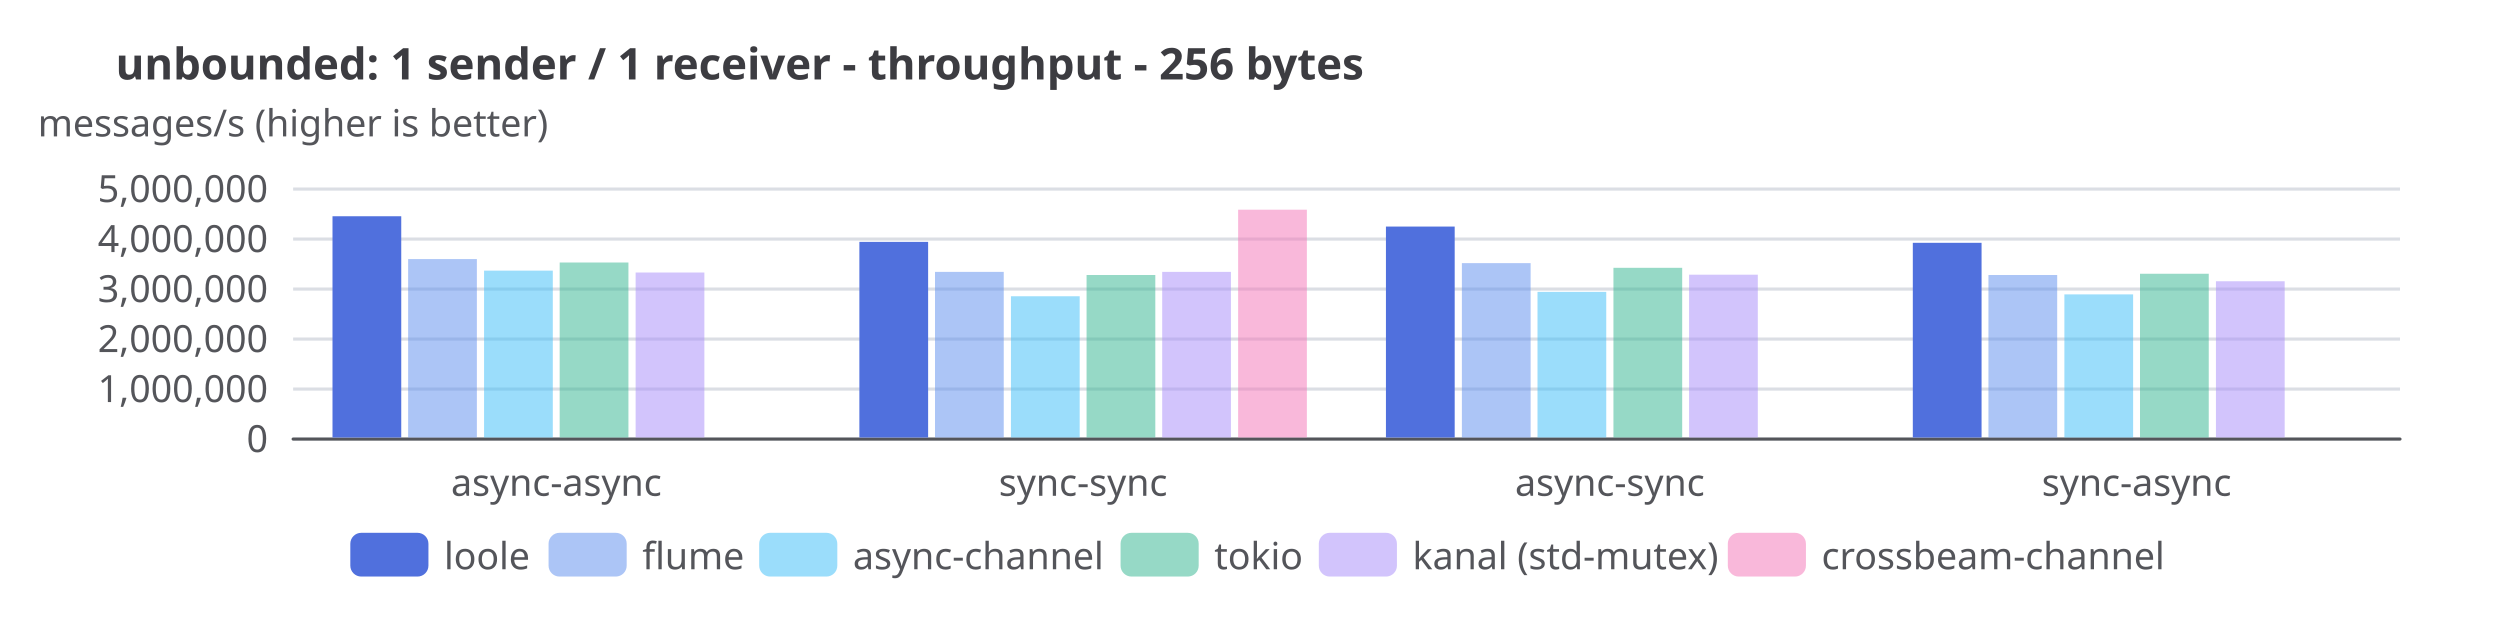
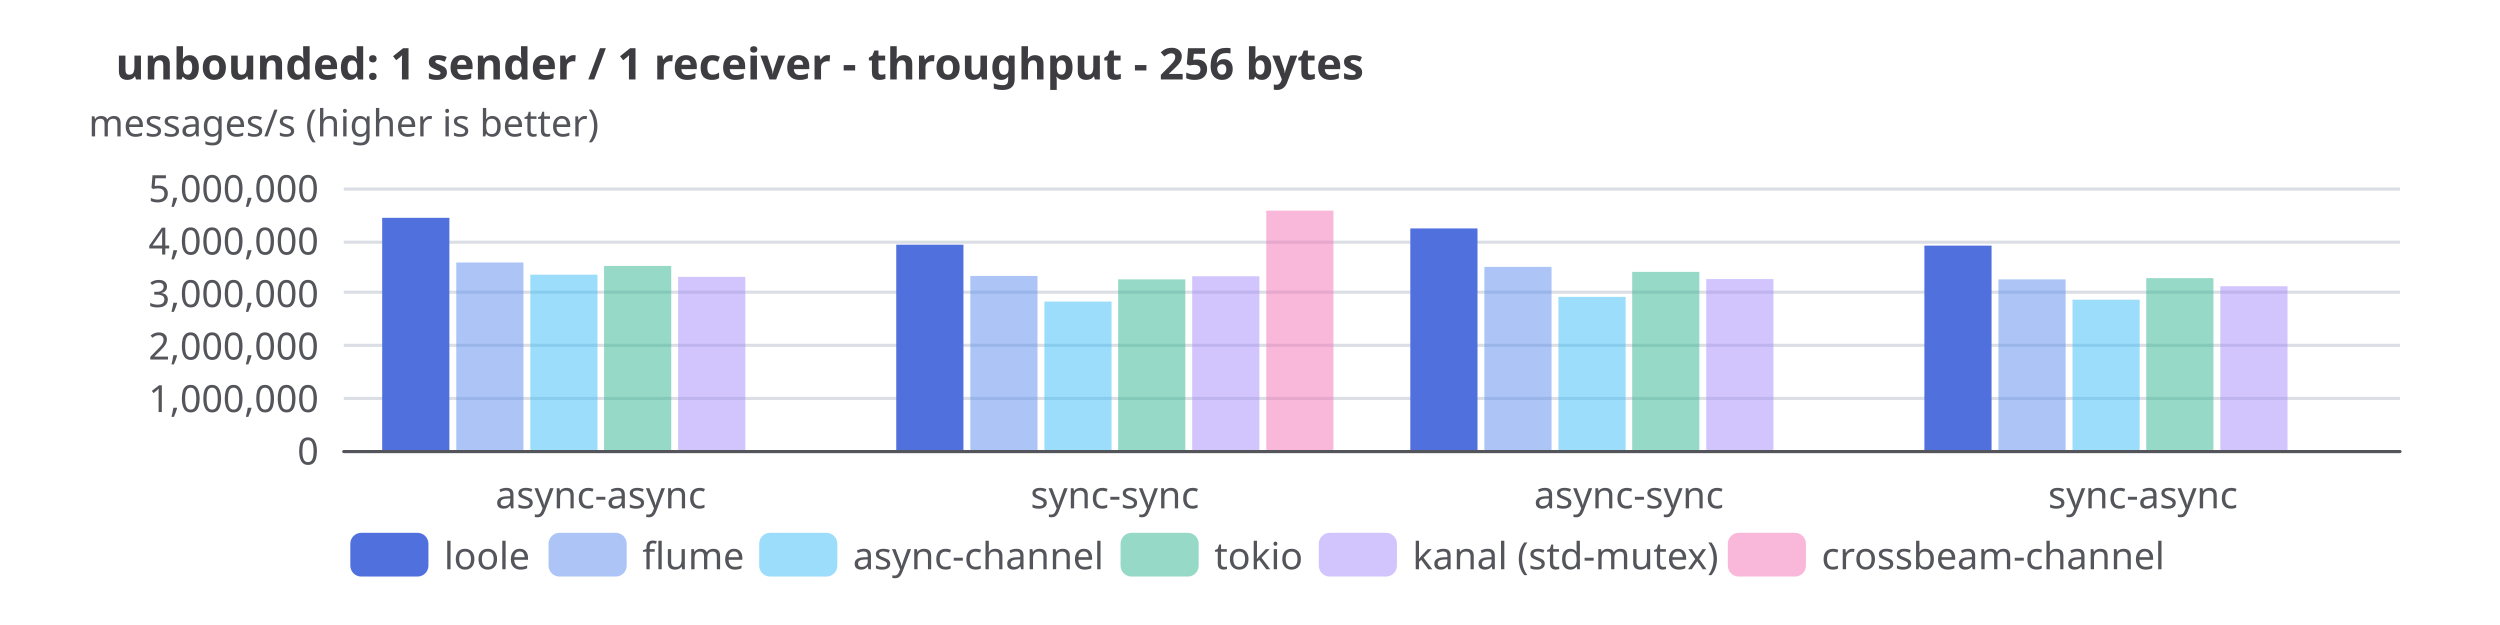
<svg xmlns="http://www.w3.org/2000/svg" width="800" height="200" version="1.1" baseProfile="full" viewBox="0 0 800 200">
  <rect width="800" height="200" x="0" y="0" fill="white" />
-   <path d="M93.8 140.5L768 140.5" fill="none" pointer-events="visible" stroke="#dbdee4" class="zr14-cls-98" />
-   <path d="M93.8 124.5L768 124.5" fill="none" pointer-events="visible" stroke="#dbdee4" class="zr14-cls-98" />
-   <path d="M93.8 108.5L768 108.5" fill="none" pointer-events="visible" stroke="#dbdee4" class="zr14-cls-98" />
-   <path d="M93.8 92.5L768 92.5" fill="none" pointer-events="visible" stroke="#dbdee4" class="zr14-cls-98" />
-   <path d="M93.8 76.5L768 76.5" fill="none" pointer-events="visible" stroke="#dbdee4" class="zr14-cls-98" />
-   <path d="M93.8 60.5L768 60.5" fill="none" pointer-events="visible" stroke="#dbdee4" class="zr14-cls-98" />
-   <text dominant-baseline="central" text-anchor="middle" style="font-size:12px;font-family:sans-serif;" xml:space="preserve" y="-6" transform="translate(93.76 45)" fill="#54555a">messages/s (higher is better)</text>
-   <path d="M93.8 140.5L768 140.5" fill="none" pointer-events="visible" stroke="#54555a" stroke-linecap="round" class="zr14-cls-98" />
-   <text dominant-baseline="central" text-anchor="end" style="font-size:12px;font-family:sans-serif;" transform="translate(85.76 140)" fill="#54555a">0</text>
-   <text dominant-baseline="central" text-anchor="end" style="font-size:12px;font-family:sans-serif;" transform="translate(85.76 124)" fill="#54555a">1,000,000</text>
-   <text dominant-baseline="central" text-anchor="end" style="font-size:12px;font-family:sans-serif;" transform="translate(85.76 108)" fill="#54555a">2,000,000</text>
-   <text dominant-baseline="central" text-anchor="end" style="font-size:12px;font-family:sans-serif;" transform="translate(85.76 92)" fill="#54555a">3,000,000</text>
-   <text dominant-baseline="central" text-anchor="end" style="font-size:12px;font-family:sans-serif;" transform="translate(85.76 76)" fill="#54555a">4,000,000</text>
-   <text dominant-baseline="central" text-anchor="end" style="font-size:12px;font-family:sans-serif;" transform="translate(85.76 60)" fill="#54555a">5,000,000</text>
-   <text dominant-baseline="central" text-anchor="middle" style="font-size:12px;font-family:sans-serif;" y="6" transform="translate(178.04 148)" fill="#54555a">async-async</text>
-   <text dominant-baseline="central" text-anchor="middle" style="font-size:12px;font-family:sans-serif;" y="6" transform="translate(346.6 148)" fill="#54555a">sync-sync</text>
-   <text dominant-baseline="central" text-anchor="middle" style="font-size:12px;font-family:sans-serif;" y="6" transform="translate(515.16 148)" fill="#54555a">async-sync</text>
-   <text dominant-baseline="central" text-anchor="middle" style="font-size:12px;font-family:sans-serif;" y="6" transform="translate(683.72 148)" fill="#54555a">sync-async</text>
-   <path d="M106.4 140l22 0l0 -70.8l-22 0Z" fill="#5070dd" ecmeta_series_index="0" ecmeta_data_index="0" ecmeta_ssr_type="chart" class="zr14-cls-99" />
-   <path d="M275 140l22 0l0 -62.6l-22 0Z" fill="#5070dd" ecmeta_series_index="0" ecmeta_data_index="1" ecmeta_ssr_type="chart" class="zr14-cls-99" />
-   <path d="M443.5 140l22 0l0 -67.5l-22 0Z" fill="#5070dd" ecmeta_series_index="0" ecmeta_data_index="2" ecmeta_ssr_type="chart" class="zr14-cls-99" />
-   <path d="M612.1 140l22 0l0 -62.3l-22 0Z" fill="#5070dd" ecmeta_series_index="0" ecmeta_data_index="3" ecmeta_ssr_type="chart" class="zr14-cls-99" />
-   <path d="M130.6 140l22 0l0 -57.1l-22 0Z" fill="rgb(91,141,239)" fill-opacity="0.5" ecmeta_series_index="1" ecmeta_data_index="0" ecmeta_ssr_type="chart" class="zr14-cls-100" />
-   <path d="M299.2 140l22 0l0 -53l-22 0Z" fill="rgb(91,141,239)" fill-opacity="0.5" ecmeta_series_index="1" ecmeta_data_index="1" ecmeta_ssr_type="chart" class="zr14-cls-100" />
-   <path d="M467.8 140l22 0l0 -55.8l-22 0Z" fill="rgb(91,141,239)" fill-opacity="0.5" ecmeta_series_index="1" ecmeta_data_index="2" ecmeta_ssr_type="chart" class="zr14-cls-100" />
-   <path d="M636.3 140l22 0l0 -52l-22 0Z" fill="rgb(91,141,239)" fill-opacity="0.5" ecmeta_series_index="1" ecmeta_data_index="3" ecmeta_ssr_type="chart" class="zr14-cls-100" />
-   <path d="M154.9 140l22 0l0 -53.4l-22 0Z" fill="rgb(56,189,248)" fill-opacity="0.5" ecmeta_series_index="2" ecmeta_data_index="0" ecmeta_ssr_type="chart" class="zr14-cls-101" />
-   <path d="M323.5 140l22 0l0 -45.2l-22 0Z" fill="rgb(56,189,248)" fill-opacity="0.5" ecmeta_series_index="2" ecmeta_data_index="1" ecmeta_ssr_type="chart" class="zr14-cls-101" />
-   <path d="M492 140l22 0l0 -46.6l-22 0Z" fill="rgb(56,189,248)" fill-opacity="0.5" ecmeta_series_index="2" ecmeta_data_index="2" ecmeta_ssr_type="chart" class="zr14-cls-101" />
-   <path d="M660.6 140l22 0l0 -45.8l-22 0Z" fill="rgb(56,189,248)" fill-opacity="0.5" ecmeta_series_index="2" ecmeta_data_index="3" ecmeta_ssr_type="chart" class="zr14-cls-101" />
-   <path d="M179.1 140l22 0l0 -56l-22 0Z" fill="rgb(47,181,142)" fill-opacity="0.5" ecmeta_series_index="3" ecmeta_data_index="0" ecmeta_ssr_type="chart" class="zr14-cls-102" />
-   <path d="M347.7 140l22 0l0 -52l-22 0Z" fill="rgb(47,181,142)" fill-opacity="0.5" ecmeta_series_index="3" ecmeta_data_index="1" ecmeta_ssr_type="chart" class="zr14-cls-102" />
-   <path d="M516.3 140l22 0l0 -54.3l-22 0Z" fill="rgb(47,181,142)" fill-opacity="0.5" ecmeta_series_index="3" ecmeta_data_index="2" ecmeta_ssr_type="chart" class="zr14-cls-102" />
-   <path d="M684.8 140l22 0l0 -52.4l-22 0Z" fill="rgb(47,181,142)" fill-opacity="0.5" ecmeta_series_index="3" ecmeta_data_index="3" ecmeta_ssr_type="chart" class="zr14-cls-102" />
-   <path d="M203.4 140l22 0l0 -52.8l-22 0Z" fill="rgb(167,139,250)" fill-opacity="0.5" ecmeta_series_index="4" ecmeta_data_index="0" ecmeta_ssr_type="chart" class="zr14-cls-103" />
-   <path d="M371.9 140l22 0l0 -53l-22 0Z" fill="rgb(167,139,250)" fill-opacity="0.5" ecmeta_series_index="4" ecmeta_data_index="1" ecmeta_ssr_type="chart" class="zr14-cls-103" />
-   <path d="M540.5 140l22 0l0 -52.1l-22 0Z" fill="rgb(167,139,250)" fill-opacity="0.5" ecmeta_series_index="4" ecmeta_data_index="2" ecmeta_ssr_type="chart" class="zr14-cls-103" />
-   <path d="M709.1 140l22 0l0 -50l-22 0Z" fill="rgb(167,139,250)" fill-opacity="0.5" ecmeta_series_index="4" ecmeta_data_index="3" ecmeta_ssr_type="chart" class="zr14-cls-103" />
-   <path d="M396.2 140l22 0l0 -72.9l-22 0Z" fill="rgb(244,114,182)" fill-opacity="0.5" ecmeta_series_index="5" ecmeta_data_index="1" ecmeta_ssr_type="chart" class="zr14-cls-104" />
+   <path d="M110 144.5L768 144.5" fill="none" pointer-events="visible" stroke="#dbdee4" class="zr14-cls-98" />
+   <path d="M110 127.5L768 127.5" fill="none" pointer-events="visible" stroke="#dbdee4" class="zr14-cls-98" />
+   <path d="M110 110.5L768 110.5" fill="none" pointer-events="visible" stroke="#dbdee4" class="zr14-cls-98" />
+   <path d="M110 93.5L768 93.5" fill="none" pointer-events="visible" stroke="#dbdee4" class="zr14-cls-98" />
+   <path d="M110 77.5L768 77.5" fill="none" pointer-events="visible" stroke="#dbdee4" class="zr14-cls-98" />
+   <path d="M110 60.5L768 60.5" fill="none" pointer-events="visible" stroke="#dbdee4" class="zr14-cls-98" />
+   <text dominant-baseline="central" text-anchor="middle" style="font-size:12px;font-family:sans-serif;" xml:space="preserve" y="-6" transform="translate(110 45)" fill="#54555a">messages/s (higher is better)</text>
+   <path d="M110 144.5L768 144.5" fill="none" pointer-events="visible" stroke="#54555a" stroke-linecap="round" class="zr14-cls-98" />
+   <text dominant-baseline="central" text-anchor="end" style="font-size:12px;font-family:sans-serif;" transform="translate(102 144)" fill="#54555a">0</text>
+   <text dominant-baseline="central" text-anchor="end" style="font-size:12px;font-family:sans-serif;" transform="translate(102 127.2)" fill="#54555a">1,000,000</text>
+   <text dominant-baseline="central" text-anchor="end" style="font-size:12px;font-family:sans-serif;" transform="translate(102 110.4)" fill="#54555a">2,000,000</text>
+   <text dominant-baseline="central" text-anchor="end" style="font-size:12px;font-family:sans-serif;" transform="translate(102 93.6)" fill="#54555a">3,000,000</text>
+   <text dominant-baseline="central" text-anchor="end" style="font-size:12px;font-family:sans-serif;" transform="translate(102 76.8)" fill="#54555a">4,000,000</text>
+   <text dominant-baseline="central" text-anchor="end" style="font-size:12px;font-family:sans-serif;" transform="translate(102 60)" fill="#54555a">5,000,000</text>
+   <text dominant-baseline="central" text-anchor="middle" style="font-size:12px;font-family:sans-serif;" y="6" transform="translate(192.25 152)" fill="#54555a">async-async</text>
+   <text dominant-baseline="central" text-anchor="middle" style="font-size:12px;font-family:sans-serif;" y="6" transform="translate(356.75 152)" fill="#54555a">sync-sync</text>
+   <text dominant-baseline="central" text-anchor="middle" style="font-size:12px;font-family:sans-serif;" y="6" transform="translate(521.25 152)" fill="#54555a">async-sync</text>
+   <text dominant-baseline="central" text-anchor="middle" style="font-size:12px;font-family:sans-serif;" y="6" transform="translate(685.75 152)" fill="#54555a">sync-async</text>
+   <path d="M122.3 144l21.5 0l0 -74.3l-21.5 0Z" fill="#5070dd" ecmeta_series_index="0" ecmeta_data_index="0" ecmeta_ssr_type="chart" class="zr14-cls-99" />
+   <path d="M286.8 144l21.5 0l0 -65.7l-21.5 0Z" fill="#5070dd" ecmeta_series_index="0" ecmeta_data_index="1" ecmeta_ssr_type="chart" class="zr14-cls-99" />
+   <path d="M451.3 144l21.5 0l0 -70.9l-21.5 0Z" fill="#5070dd" ecmeta_series_index="0" ecmeta_data_index="2" ecmeta_ssr_type="chart" class="zr14-cls-99" />
+   <path d="M615.8 144l21.5 0l0 -65.4l-21.5 0Z" fill="#5070dd" ecmeta_series_index="0" ecmeta_data_index="3" ecmeta_ssr_type="chart" class="zr14-cls-99" />
+   <path d="M146 144l21.5 0l0 -60l-21.5 0Z" fill="rgb(91,141,239)" fill-opacity="0.5" ecmeta_series_index="1" ecmeta_data_index="0" ecmeta_ssr_type="chart" class="zr14-cls-100" />
+   <path d="M310.5 144l21.5 0l0 -55.7l-21.5 0Z" fill="rgb(91,141,239)" fill-opacity="0.5" ecmeta_series_index="1" ecmeta_data_index="1" ecmeta_ssr_type="chart" class="zr14-cls-100" />
+   <path d="M475 144l21.5 0l0 -58.6l-21.5 0Z" fill="rgb(91,141,239)" fill-opacity="0.5" ecmeta_series_index="1" ecmeta_data_index="2" ecmeta_ssr_type="chart" class="zr14-cls-100" />
+   <path d="M639.5 144l21.5 0l0 -54.6l-21.5 0Z" fill="rgb(91,141,239)" fill-opacity="0.5" ecmeta_series_index="1" ecmeta_data_index="3" ecmeta_ssr_type="chart" class="zr14-cls-100" />
+   <path d="M169.7 144l21.5 0l0 -56.1l-21.5 0Z" fill="rgb(56,189,248)" fill-opacity="0.5" ecmeta_series_index="2" ecmeta_data_index="0" ecmeta_ssr_type="chart" class="zr14-cls-101" />
+   <path d="M334.2 144l21.5 0l0 -47.5l-21.5 0Z" fill="rgb(56,189,248)" fill-opacity="0.5" ecmeta_series_index="2" ecmeta_data_index="1" ecmeta_ssr_type="chart" class="zr14-cls-101" />
+   <path d="M498.7 144l21.5 0l0 -49l-21.5 0Z" fill="rgb(56,189,248)" fill-opacity="0.5" ecmeta_series_index="2" ecmeta_data_index="2" ecmeta_ssr_type="chart" class="zr14-cls-101" />
+   <path d="M663.2 144l21.5 0l0 -48.1l-21.5 0Z" fill="rgb(56,189,248)" fill-opacity="0.5" ecmeta_series_index="2" ecmeta_data_index="3" ecmeta_ssr_type="chart" class="zr14-cls-101" />
+   <path d="M193.3 144l21.5 0l0 -58.9l-21.5 0Z" fill="rgb(47,181,142)" fill-opacity="0.5" ecmeta_series_index="3" ecmeta_data_index="0" ecmeta_ssr_type="chart" class="zr14-cls-102" />
+   <path d="M357.8 144l21.5 0l0 -54.6l-21.5 0Z" fill="rgb(47,181,142)" fill-opacity="0.5" ecmeta_series_index="3" ecmeta_data_index="1" ecmeta_ssr_type="chart" class="zr14-cls-102" />
+   <path d="M522.3 144l21.5 0l0 -57l-21.5 0Z" fill="rgb(47,181,142)" fill-opacity="0.5" ecmeta_series_index="3" ecmeta_data_index="2" ecmeta_ssr_type="chart" class="zr14-cls-102" />
+   <path d="M686.8 144l21.5 0l0 -55l-21.5 0Z" fill="rgb(47,181,142)" fill-opacity="0.5" ecmeta_series_index="3" ecmeta_data_index="3" ecmeta_ssr_type="chart" class="zr14-cls-102" />
+   <path d="M217 144l21.5 0l0 -55.4l-21.5 0Z" fill="rgb(167,139,250)" fill-opacity="0.5" ecmeta_series_index="4" ecmeta_data_index="0" ecmeta_ssr_type="chart" class="zr14-cls-103" />
+   <path d="M381.5 144l21.5 0l0 -55.6l-21.5 0Z" fill="rgb(167,139,250)" fill-opacity="0.5" ecmeta_series_index="4" ecmeta_data_index="1" ecmeta_ssr_type="chart" class="zr14-cls-103" />
+   <path d="M546 144l21.5 0l0 -54.7l-21.5 0Z" fill="rgb(167,139,250)" fill-opacity="0.5" ecmeta_series_index="4" ecmeta_data_index="2" ecmeta_ssr_type="chart" class="zr14-cls-103" />
+   <path d="M710.5 144l21.5 0l0 -52.4l-21.5 0Z" fill="rgb(167,139,250)" fill-opacity="0.5" ecmeta_series_index="4" ecmeta_data_index="3" ecmeta_ssr_type="chart" class="zr14-cls-103" />
+   <path d="M405.2 144l21.5 0l0 -76.6l-21.5 0Z" fill="rgb(244,114,182)" fill-opacity="0.5" ecmeta_series_index="5" ecmeta_data_index="1" ecmeta_ssr_type="chart" class="zr14-cls-104" />
  <path d="M-5 -5.5l585.8 0l0 25l-585.8 0Z" transform="translate(112.1 170.5)" fill="rgb(0,0,0)" fill-opacity="0" stroke="#b7b9be" stroke-width="0" class="zr14-cls-98" />
  <path d="M3.5 0L21.5 0A3.5 3.5 0 0 1 25 3.5L25 10.5A3.5 3.5 0 0 1 21.5 14L3.5 14A3.5 3.5 0 0 1 0 10.5L0 3.5A3.5 3.5 0 0 1 3.5 0Z" transform="translate(112.1 170.5)" fill="#5070dd" ecmeta_series_index="0" ecmeta_data_index="0" ecmeta_ssr_type="legend" ecmeta_silent="true" class="zr14-cls-98" />
  <text dominant-baseline="central" text-anchor="start" style="font-size:12px;font-family:sans-serif;" x="30" y="7" transform="translate(112.1 170.5)" fill="#54555a">loole</text>
  <path d="M0 0l55.4 0l0 14l-55.4 0Z" transform="translate(112.1 170.5)" fill="none" pointer-events="visible" ecmeta_series_index="0" ecmeta_data_index="0" ecmeta_ssr_type="legend" class="zr14-cls-105" />
  <path d="M3.5 0L21.5 0A3.5 3.5 0 0 1 25 3.5L25 10.5A3.5 3.5 0 0 1 21.5 14L3.5 14A3.5 3.5 0 0 1 0 10.5L0 3.5A3.5 3.5 0 0 1 3.5 0Z" transform="translate(175.54 170.5)" fill="rgb(91,141,239)" fill-opacity="0.5" ecmeta_series_index="1" ecmeta_data_index="1" ecmeta_ssr_type="legend" ecmeta_silent="true" class="zr14-cls-98" />
  <text dominant-baseline="central" text-anchor="start" style="font-size:12px;font-family:sans-serif;" x="30" y="7" transform="translate(175.54 170.5)" fill="#54555a">flume</text>
  <path d="M0 0l59.4 0l0 14l-59.4 0Z" transform="translate(175.54 170.5)" fill="none" pointer-events="visible" ecmeta_series_index="1" ecmeta_data_index="1" ecmeta_ssr_type="legend" class="zr14-cls-105" />
  <path d="M3.5 0L21.5 0A3.5 3.5 0 0 1 25 3.5L25 10.5A3.5 3.5 0 0 1 21.5 14L3.5 14A3.5 3.5 0 0 1 0 10.5L0 3.5A3.5 3.5 0 0 1 3.5 0Z" transform="translate(242.94 170.5)" fill="rgb(56,189,248)" fill-opacity="0.5" ecmeta_series_index="2" ecmeta_data_index="2" ecmeta_ssr_type="legend" ecmeta_silent="true" class="zr14-cls-98" />
  <text dominant-baseline="central" text-anchor="start" style="font-size:12px;font-family:sans-serif;" x="30" y="7" transform="translate(242.94 170.5)" fill="#54555a">async-channel</text>
  <path d="M0 0l107.6 0l0 14l-107.6 0Z" transform="translate(242.94 170.5)" fill="none" pointer-events="visible" ecmeta_series_index="2" ecmeta_data_index="2" ecmeta_ssr_type="legend" class="zr14-cls-105" />
  <path d="M3.5 0L21.5 0A3.5 3.5 0 0 1 25 3.5L25 10.5A3.5 3.5 0 0 1 21.5 14L3.5 14A3.5 3.5 0 0 1 0 10.5L0 3.5A3.5 3.5 0 0 1 3.5 0Z" transform="translate(358.58 170.5)" fill="rgb(47,181,142)" fill-opacity="0.5" ecmeta_series_index="3" ecmeta_data_index="3" ecmeta_ssr_type="legend" ecmeta_silent="true" class="zr14-cls-98" />
  <text dominant-baseline="central" text-anchor="start" style="font-size:12px;font-family:sans-serif;" x="30" y="7" transform="translate(358.58 170.5)" fill="#54555a">tokio</text>
  <path d="M0 0l55.4 0l0 14l-55.4 0Z" transform="translate(358.58 170.5)" fill="none" pointer-events="visible" ecmeta_series_index="3" ecmeta_data_index="3" ecmeta_ssr_type="legend" class="zr14-cls-105" />
  <path d="M3.5 0L21.5 0A3.5 3.5 0 0 1 25 3.5L25 10.5A3.5 3.5 0 0 1 21.5 14L3.5 14A3.5 3.5 0 0 1 0 10.5L0 3.5A3.5 3.5 0 0 1 3.5 0Z" transform="translate(422.02 170.5)" fill="rgb(167,139,250)" fill-opacity="0.5" ecmeta_series_index="4" ecmeta_data_index="4" ecmeta_ssr_type="legend" ecmeta_silent="true" class="zr14-cls-98" />
  <text dominant-baseline="central" text-anchor="start" style="font-size:12px;font-family:sans-serif;" xml:space="preserve" x="30" y="7" transform="translate(422.02 170.5)" fill="#54555a">kanal (std-mutex)</text>
  <path d="M0 0l122.9 0l0 14l-122.9 0Z" transform="translate(422.02 170.5)" fill="none" pointer-events="visible" ecmeta_series_index="4" ecmeta_data_index="4" ecmeta_ssr_type="legend" class="zr14-cls-105" />
  <path d="M3.5 0L21.5 0A3.5 3.5 0 0 1 25 3.5L25 10.5A3.5 3.5 0 0 1 21.5 14L3.5 14A3.5 3.5 0 0 1 0 10.5L0 3.5A3.5 3.5 0 0 1 3.5 0Z" transform="translate(552.9 170.5)" fill="rgb(244,114,182)" fill-opacity="0.5" ecmeta_series_index="5" ecmeta_data_index="5" ecmeta_ssr_type="legend" ecmeta_silent="true" class="zr14-cls-98" />
  <text dominant-baseline="central" text-anchor="start" style="font-size:12px;font-family:sans-serif;" x="30" y="7" transform="translate(552.9 170.5)" fill="#54555a">crossbeam-channel</text>
  <path d="M0 0l135 0l0 14l-135 0Z" transform="translate(552.9 170.5)" fill="none" pointer-events="visible" ecmeta_series_index="5" ecmeta_data_index="5" ecmeta_ssr_type="legend" class="zr14-cls-105" />
  <path d="M-5 -5l369.8 0l0 24l-369.8 0Z" transform="translate(37 13)" fill="rgb(0,0,0)" fill-opacity="0" stroke="#3c3c41" stroke-width="0" class="zr14-cls-98" />
  <text dominant-baseline="central" text-anchor="start" style="font-size:14px;font-family:sans-serif;font-weight:bold;" xml:space="preserve" y="7" transform="translate(37 13)" fill="#3c3c41">unbounded: 1 sender / 1 receiver - throughput - 256 bytes</text>
  <style>
.zr14-cls-98:hover {
pointer-events:none;
}
.zr14-cls-99:hover {
cursor:pointer;
fill:rgba(88,123,243,1);
}
.zr14-cls-100:hover {
cursor:pointer;
fill:rgba(100,155,255,0.5);
}
.zr14-cls-101:hover {
cursor:pointer;
fill:rgba(61,207,255,0.5);
}
.zr14-cls-102:hover {
cursor:pointer;
fill:rgba(51,199,156,0.5);
}
.zr14-cls-103:hover {
cursor:pointer;
fill:rgba(183,152,255,0.5);
}
.zr14-cls-104:hover {
cursor:pointer;
fill:rgba(255,125,200,0.5);
}
.zr14-cls-105:hover {
cursor:pointer;
fill:rgba(0,0,0,0);
}



</style>
</svg>
